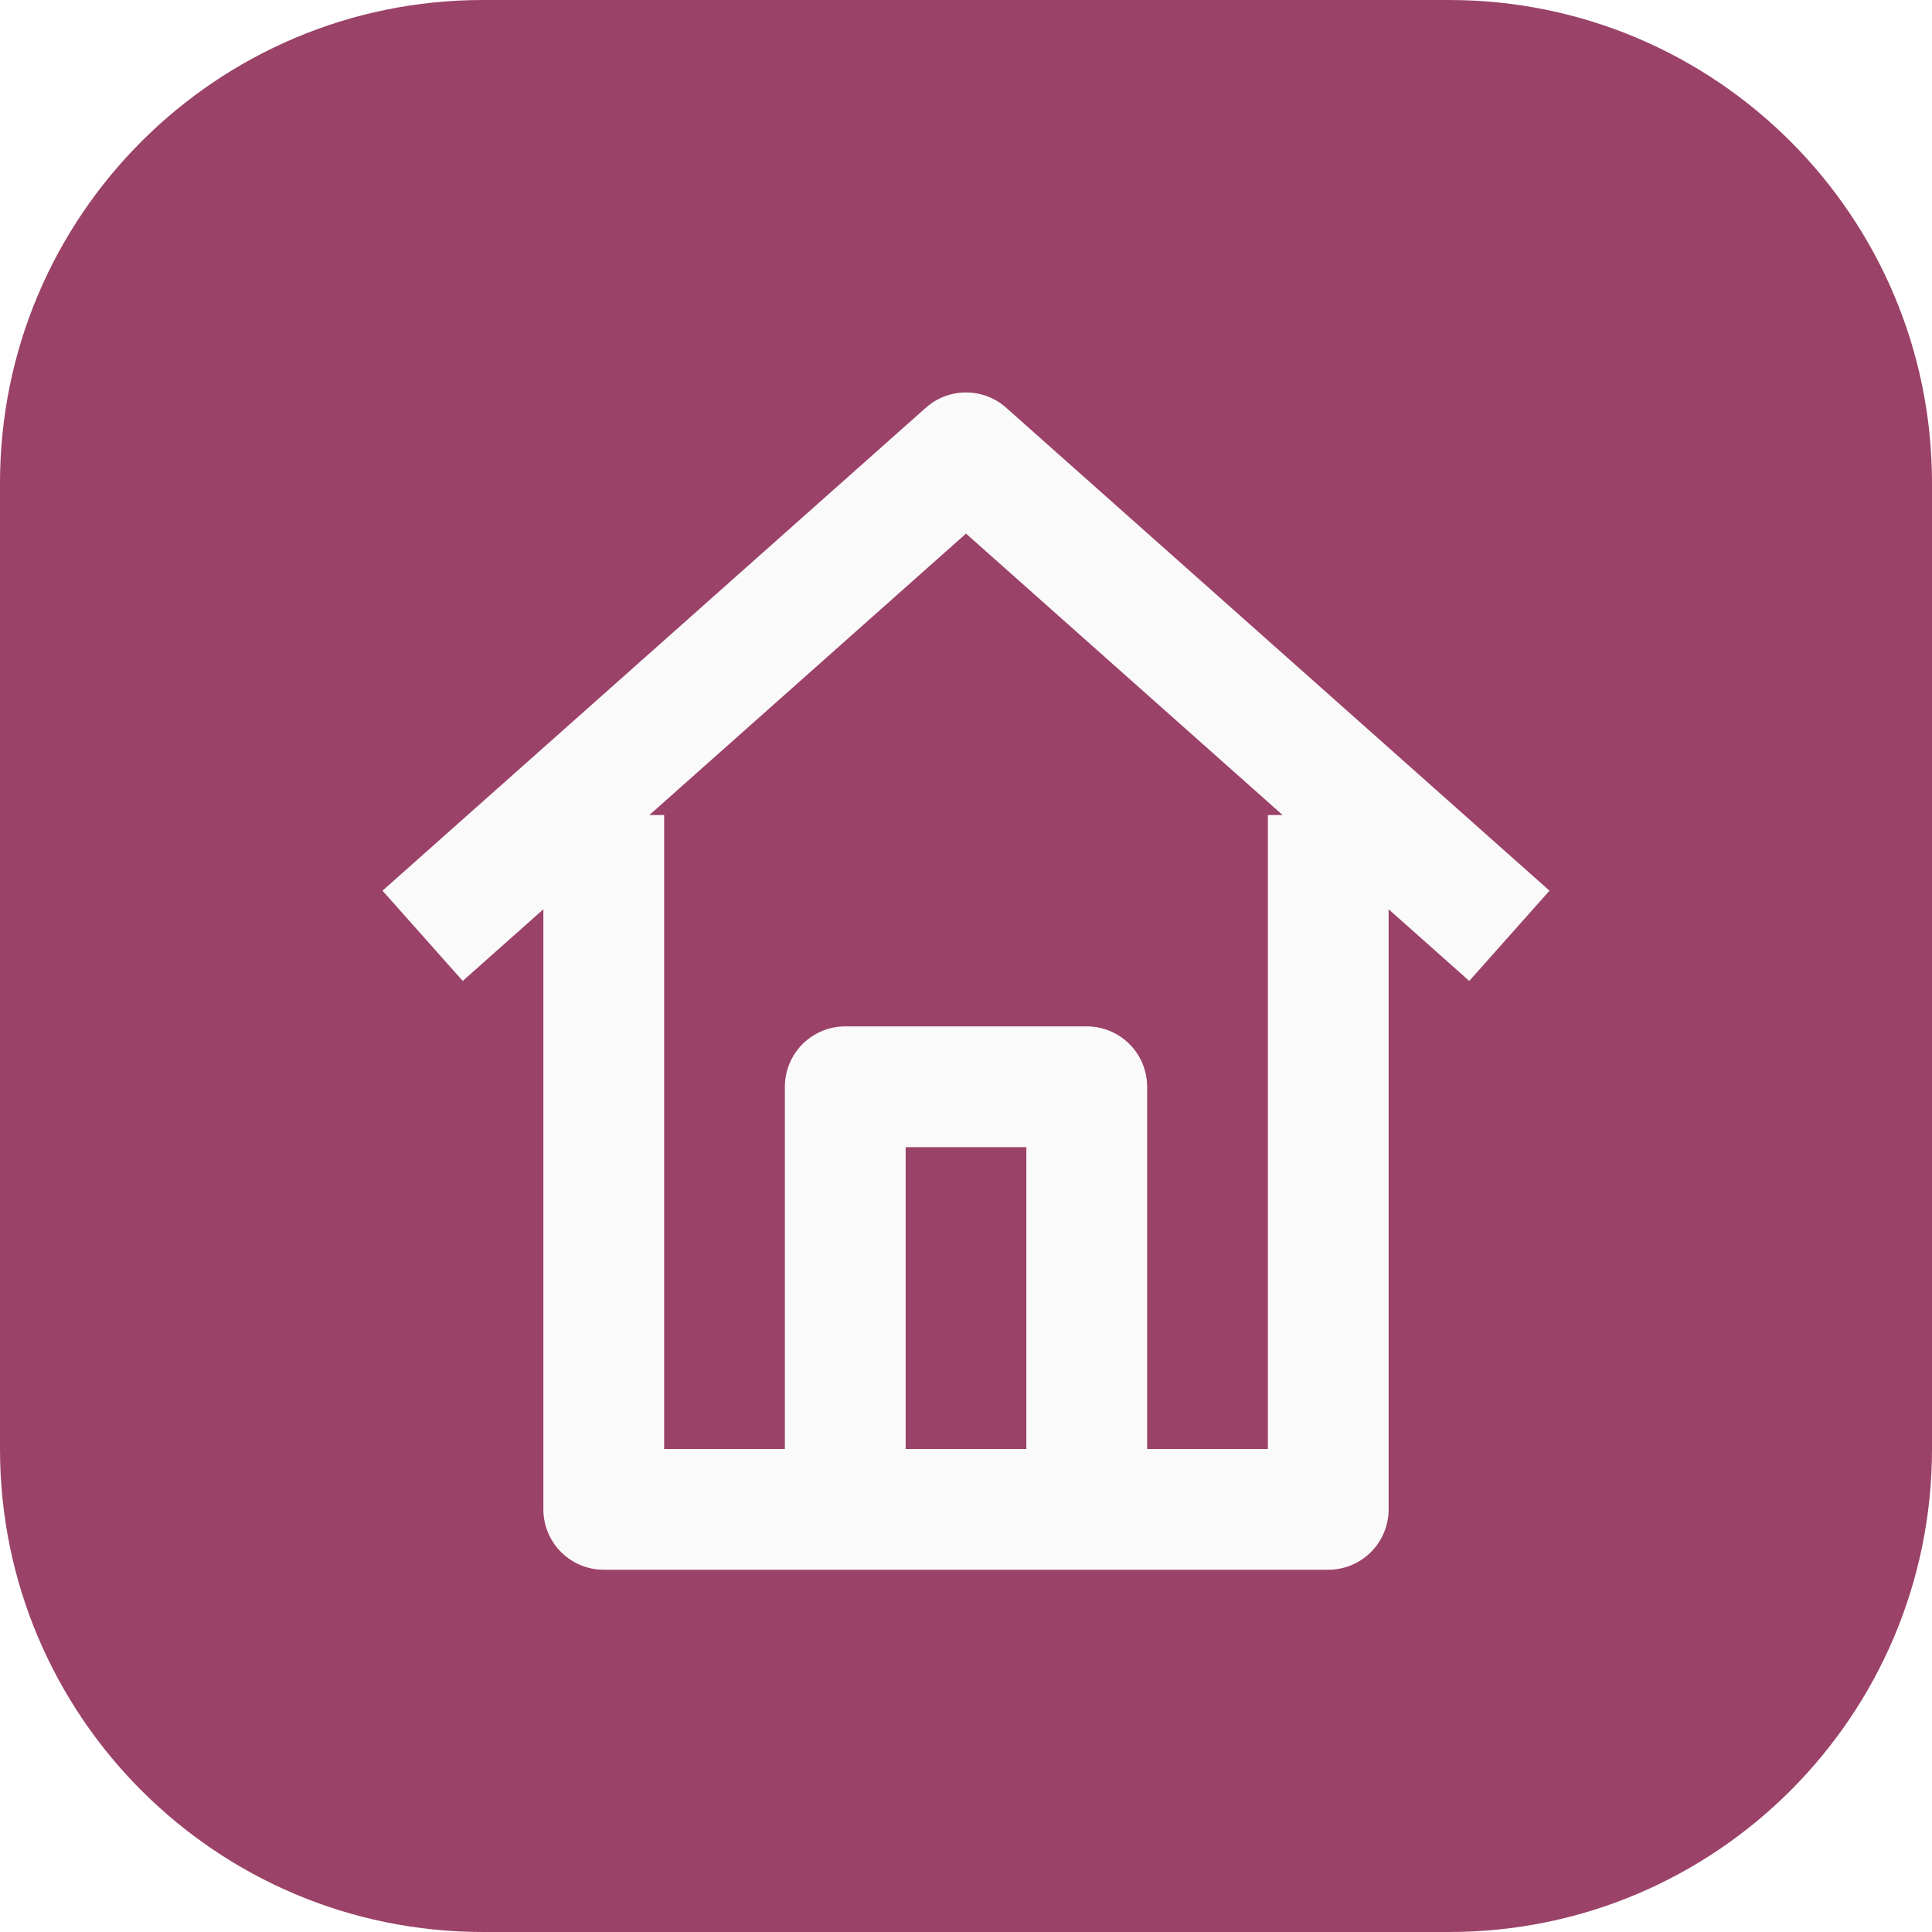
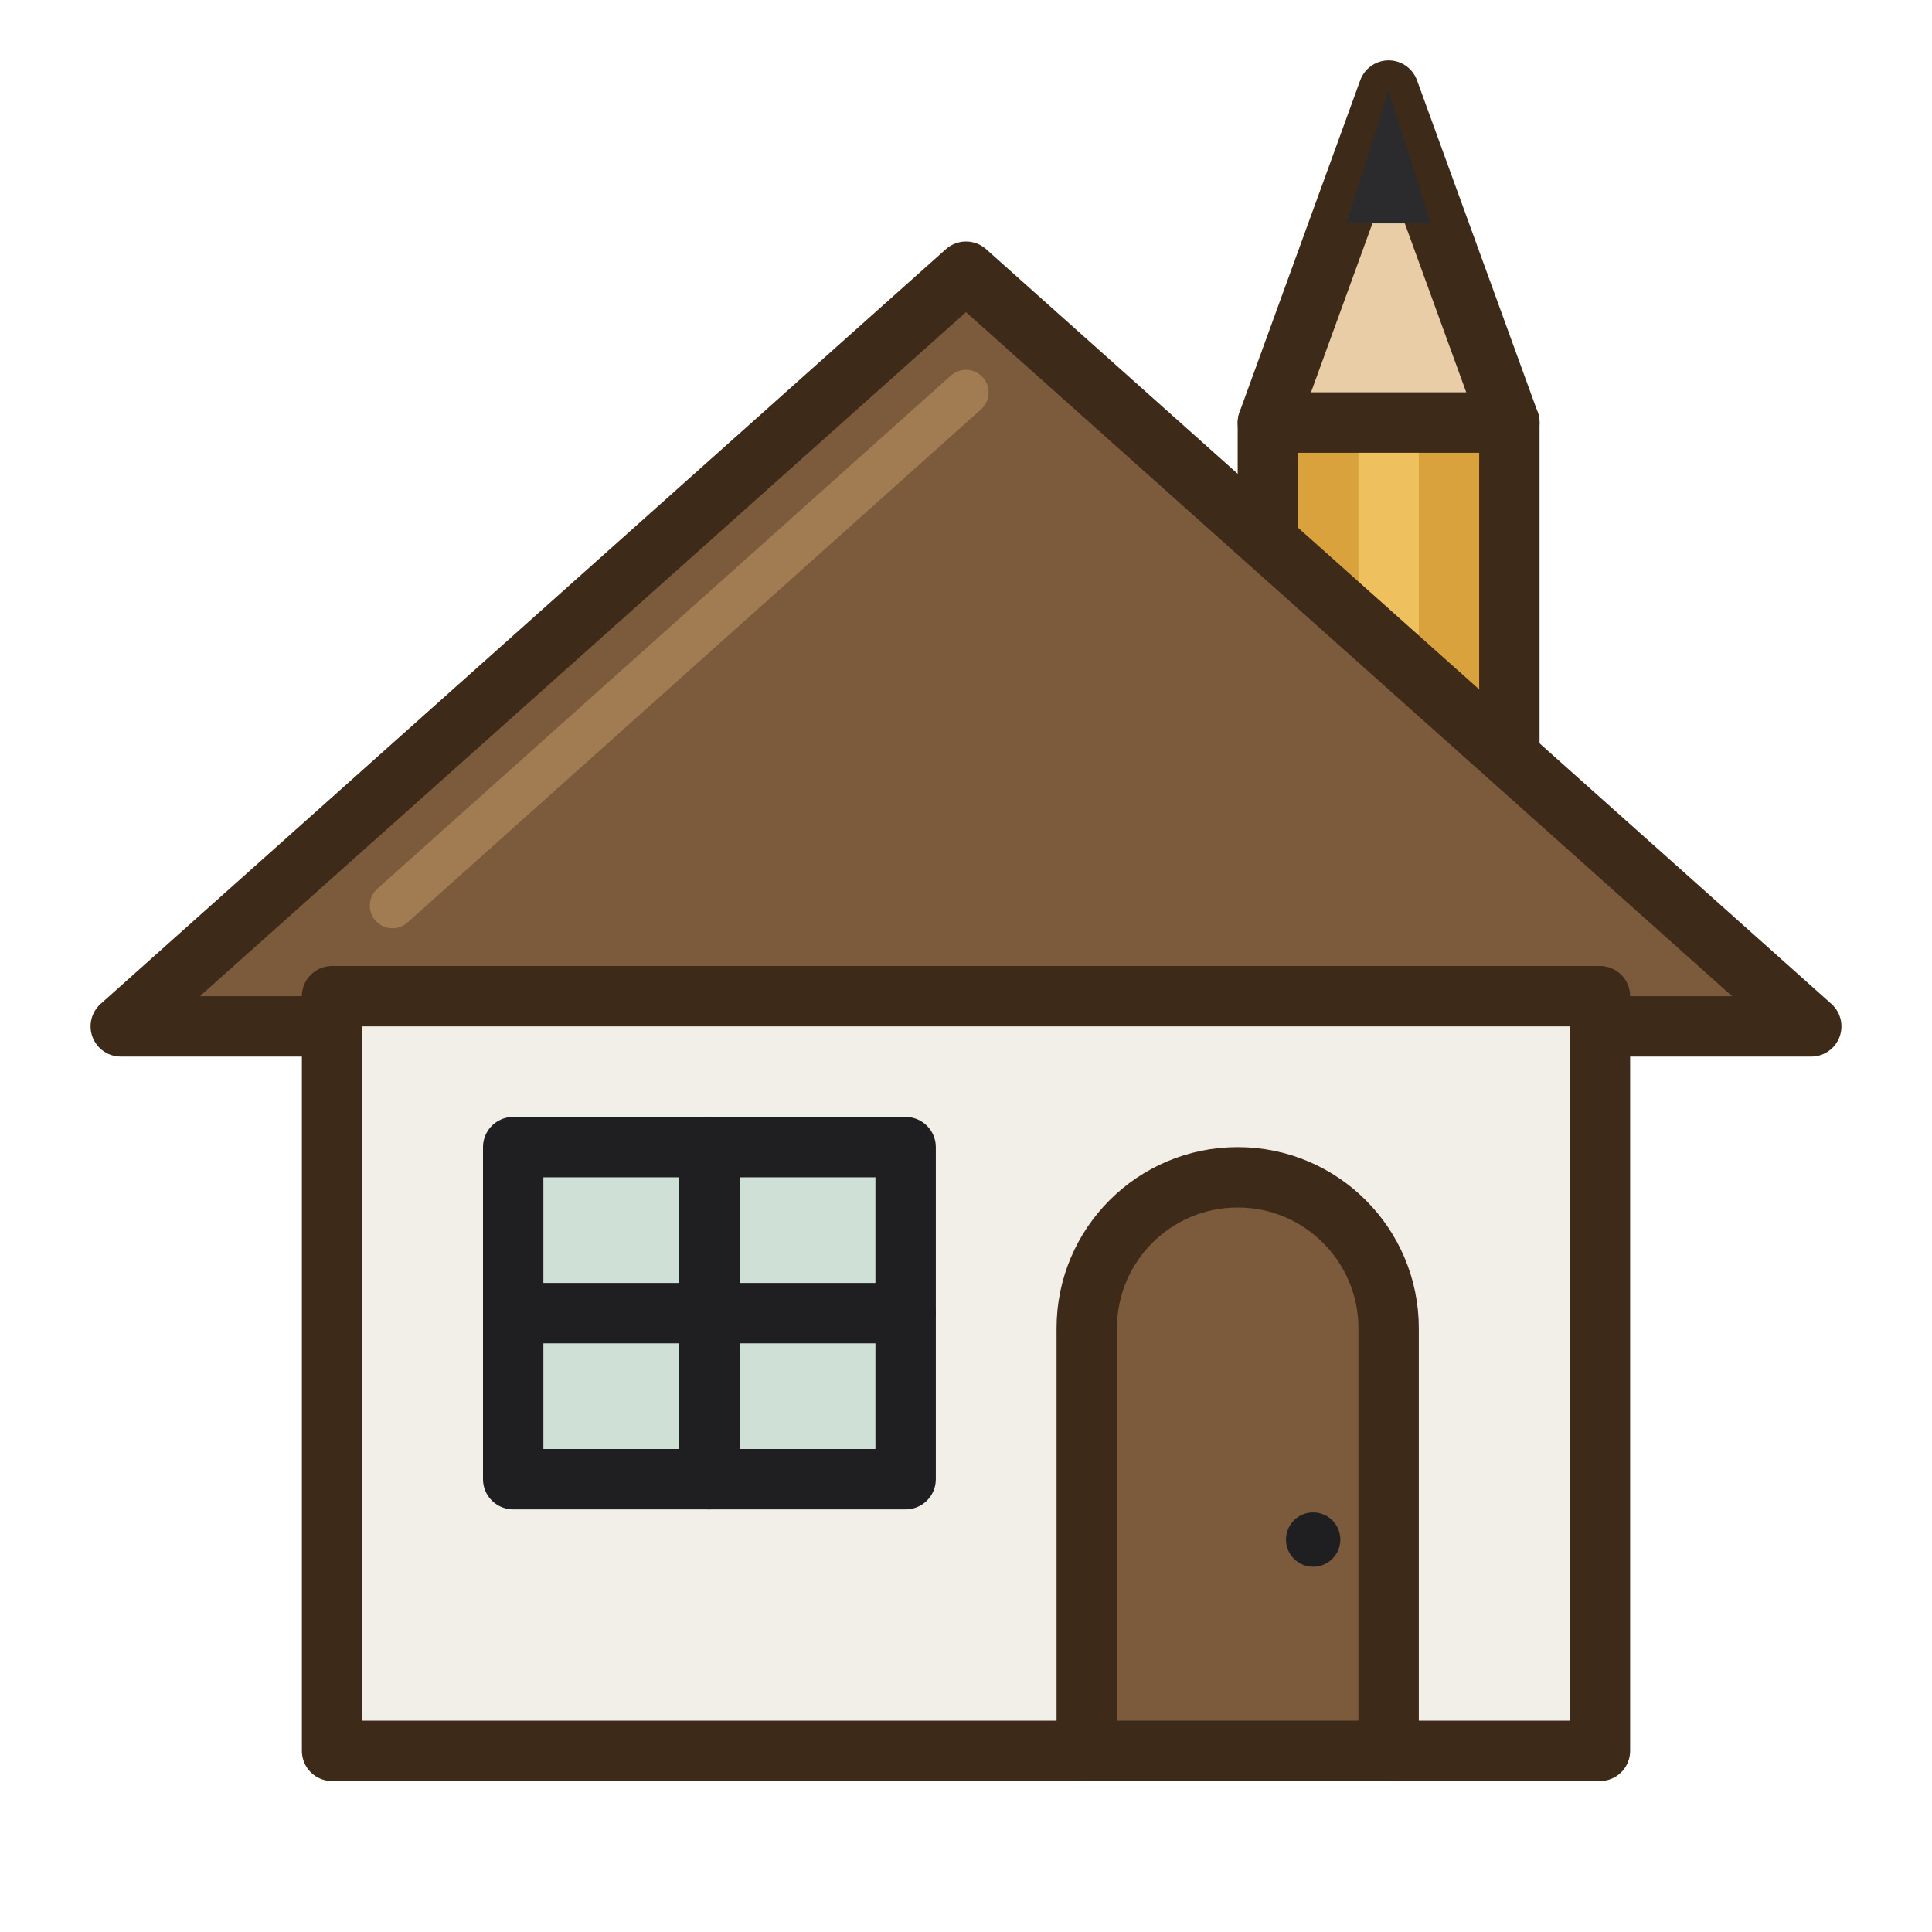
- <svg xmlns="http://www.w3.org/2000/svg" viewBox="0 0 64 64">
-   <rect width="64" height="64" rx="16" fill="#9b4268" />
-   <path d="M14 31 32 15 50 31M20 27v23h24V27M28 50V36h8v14" fill="none" stroke="#fafafb" stroke-width="4" stroke-linejoin="round" />
+ <svg xmlns="http://www.w3.org/2000/svg" width="64" height="64" viewBox="0 0 64 64">
+   <g stroke="#3d2a19" stroke-width="2" stroke-linejoin="round" stroke-linecap="round">
+     <polygon points="42,14 46,3 50,14" fill="#e9cda6" />
+     <polygon points="44.6,7.4 46,3 47.4,7.4" fill="#2b2b2e" stroke="none" />
+     <rect x="42" y="14" width="8" height="16" fill="#d9a23c" />
+     <rect x="45" y="15" width="2" height="14" fill="#efc05e" stroke="none" />
+     <polygon points="4,34 32,9 60,34" fill="#7c5a3c" />
+     <line x1="13" y1="30" x2="32" y2="13" stroke="#a17c52" stroke-width="1.5" />
+     <rect x="11" y="33" width="42" height="25" fill="#f2efe8" />
+     <rect x="17" y="38" width="13" height="11" fill="#cfe0d6" stroke="#1f1f22" />
+     <line x1="23.5" y1="38" x2="23.5" y2="49" stroke="#1f1f22" />
+     <line x1="17" y1="43.5" x2="30" y2="43.5" stroke="#1f1f22" />
+     <path d="M36 58 V44 a5 5 0 0 1 10 0 V58 Z" fill="#7c5a3c" />
+     <circle cx="43.5" cy="51" r="0.9" fill="#1f1f22" stroke="none" />
+   </g>
</svg>
